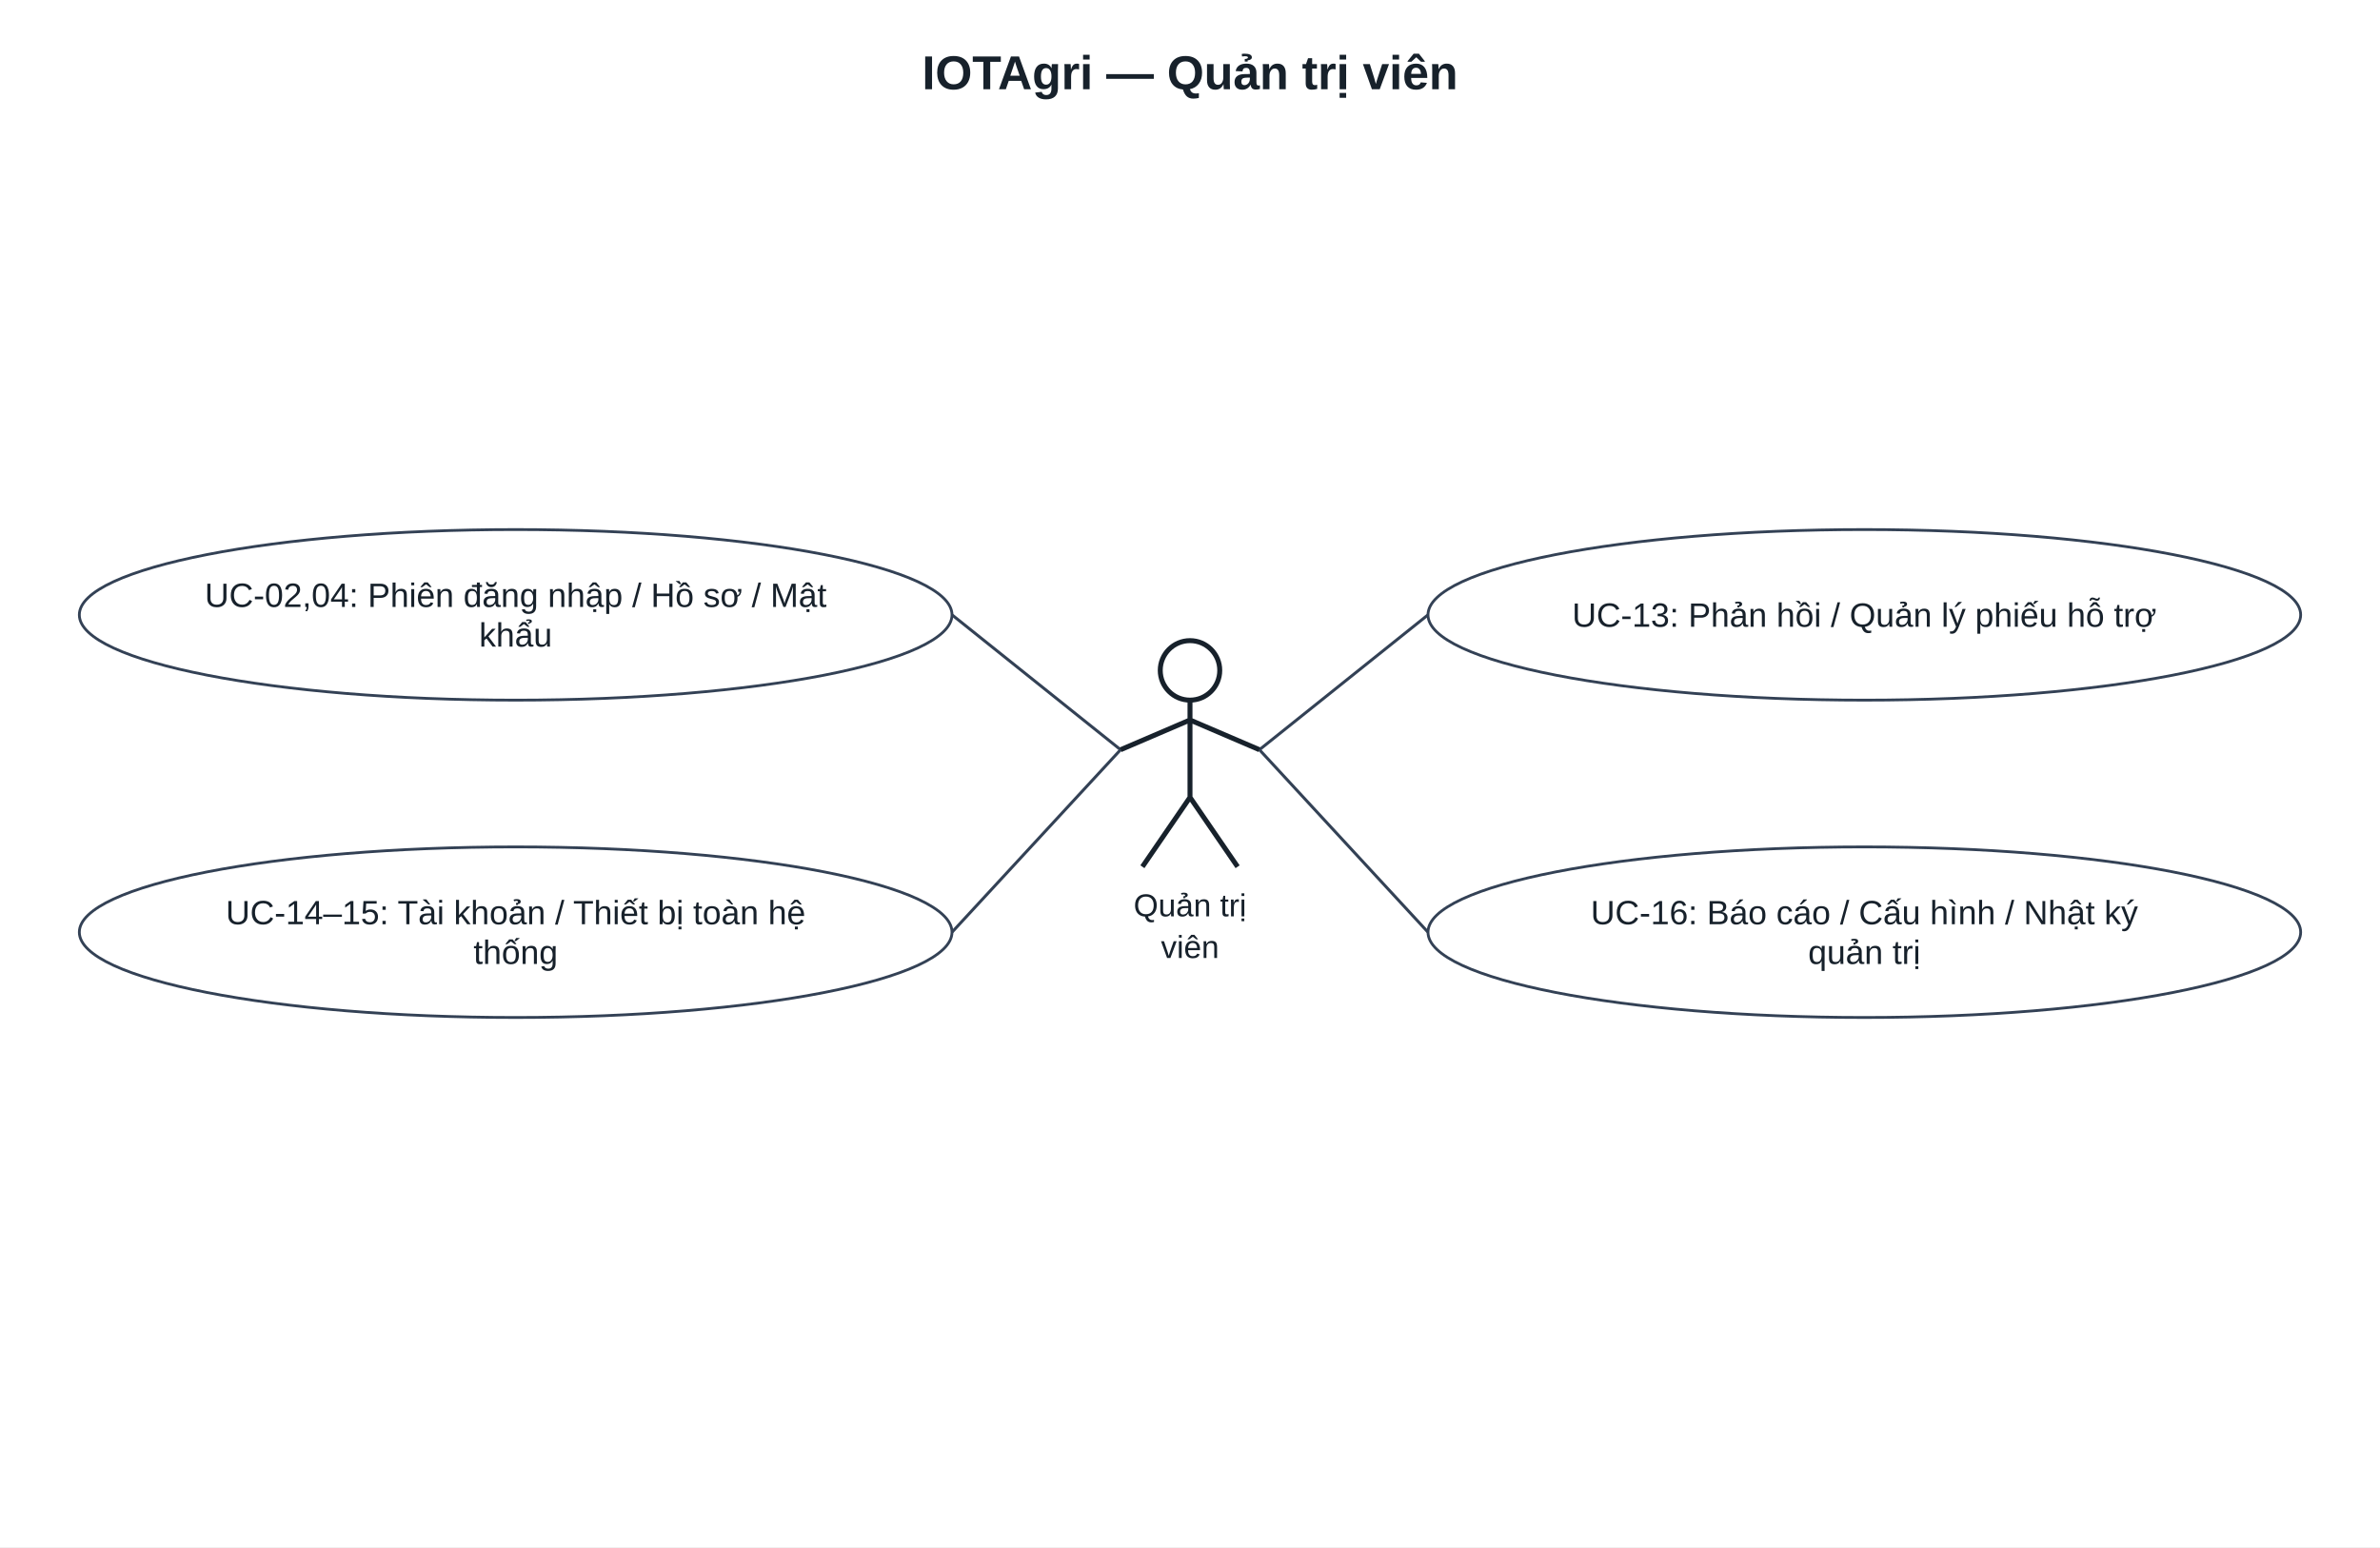
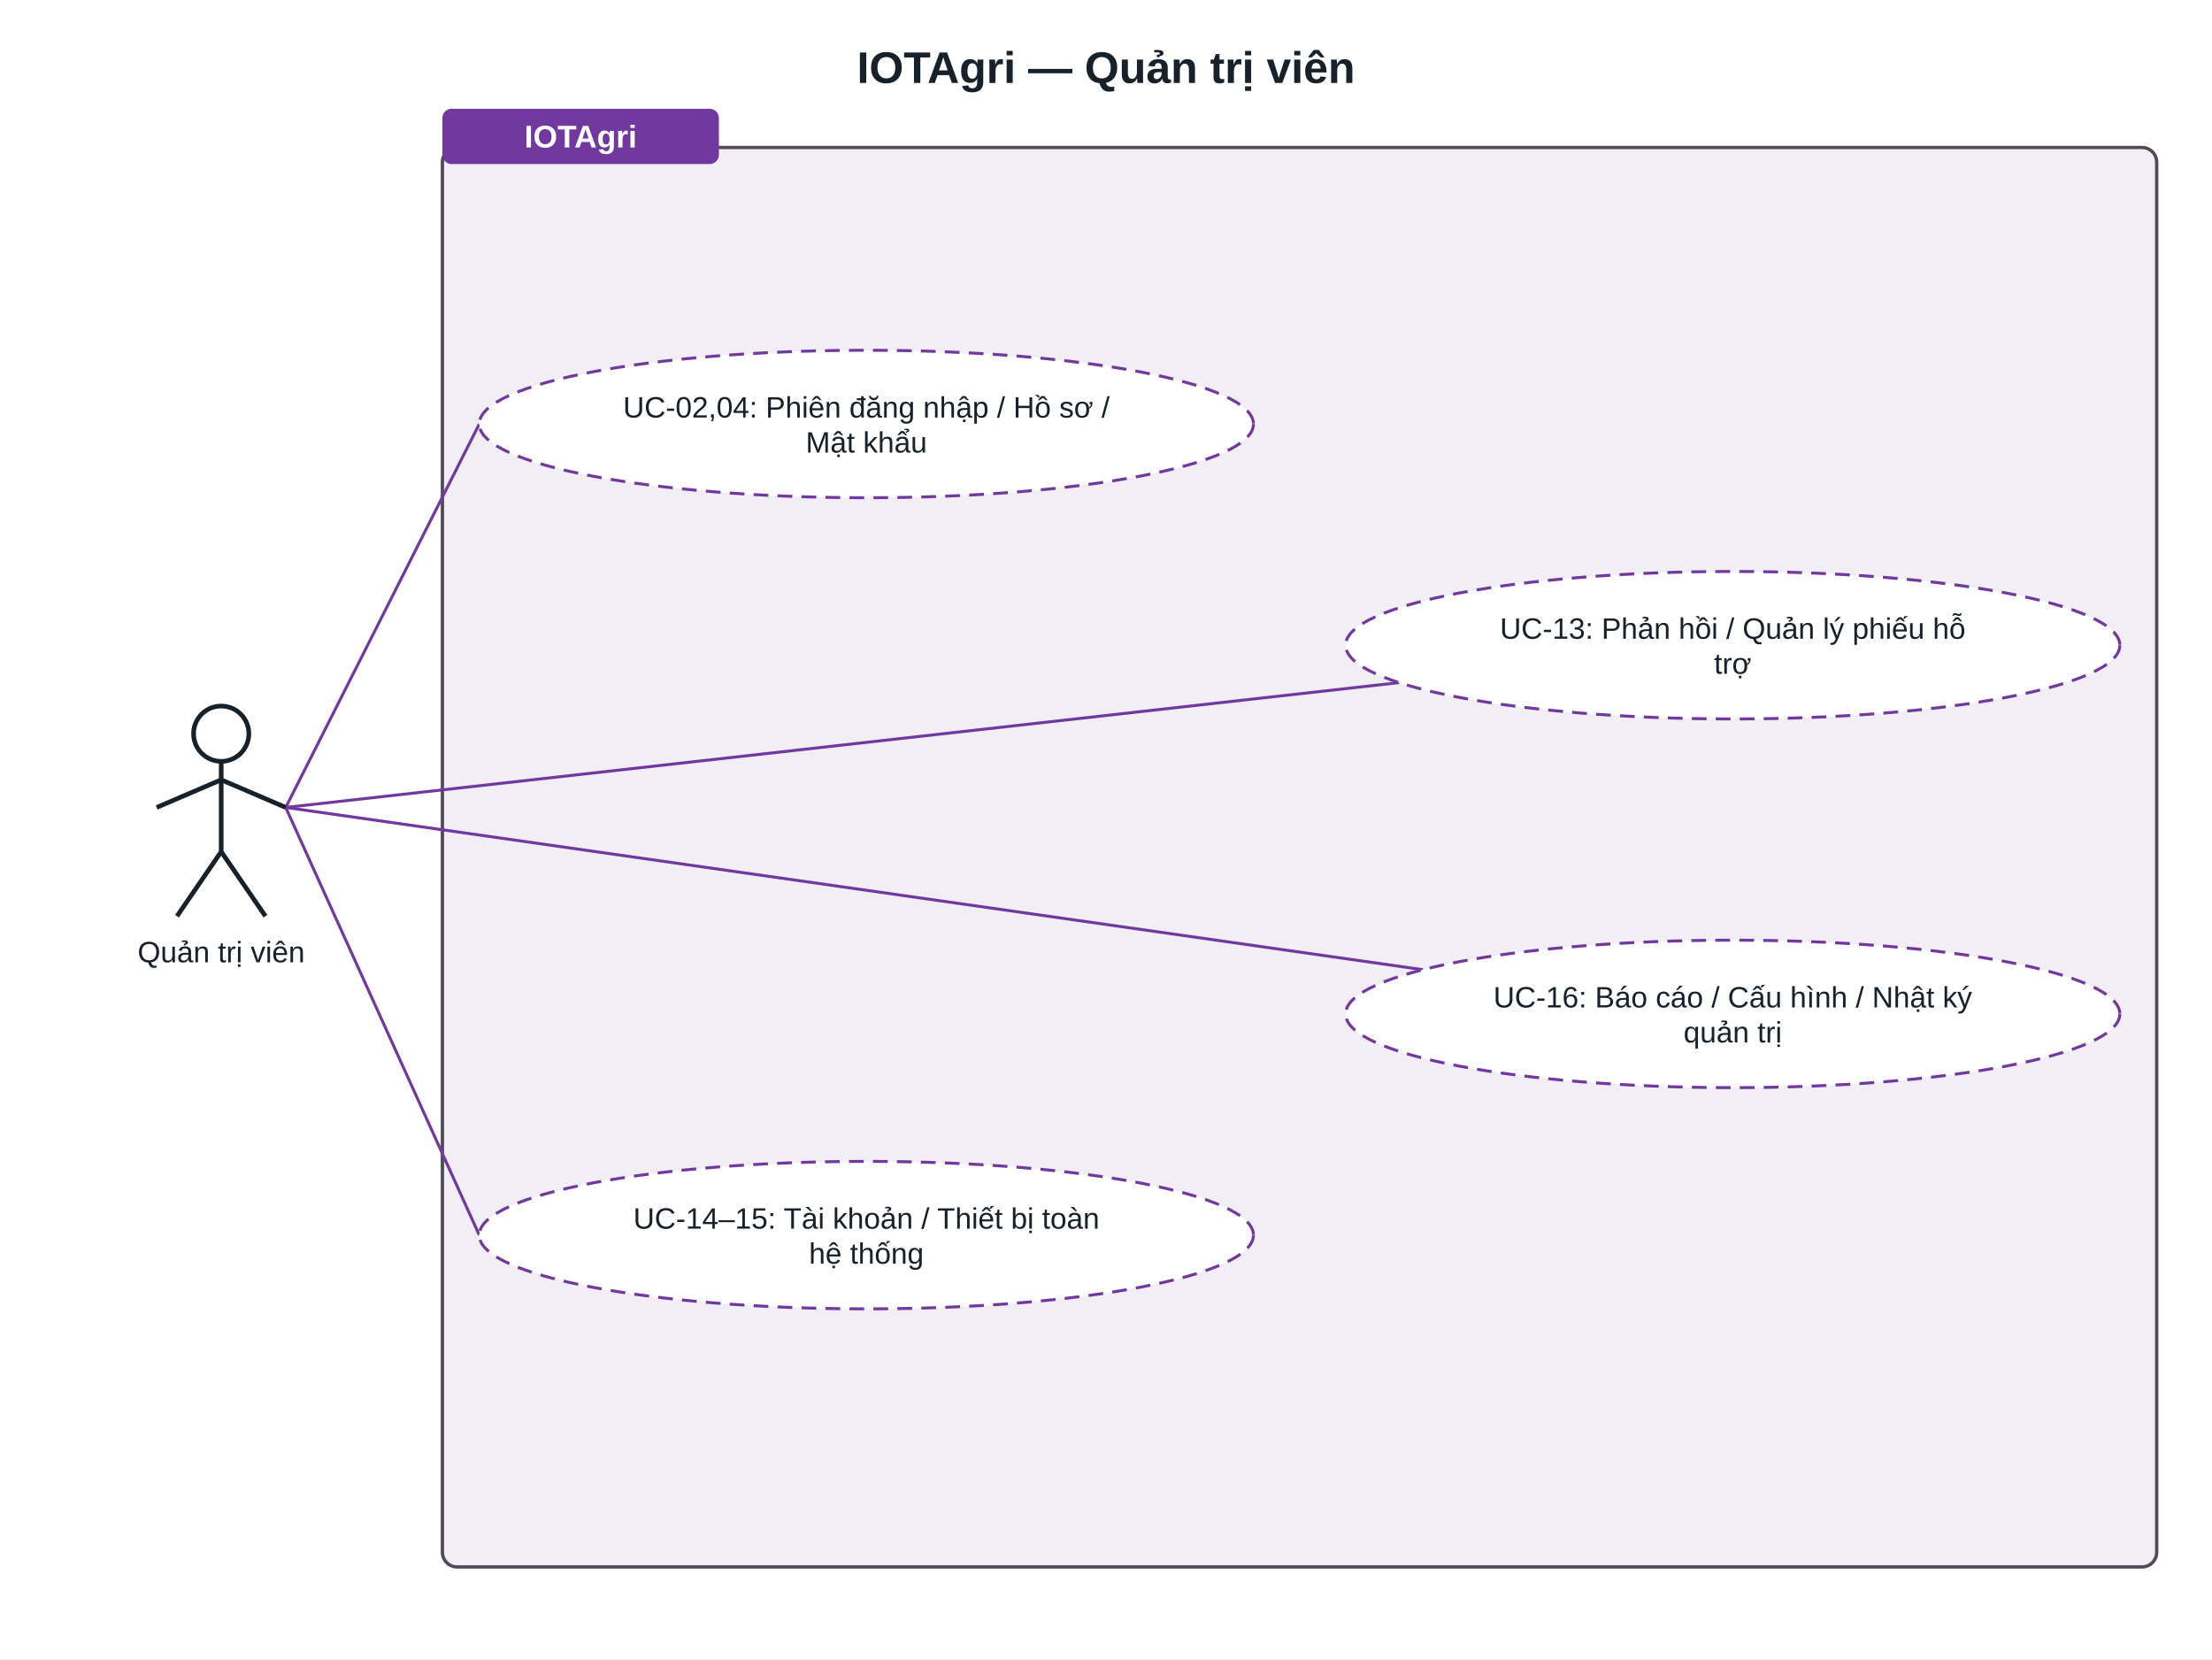
- <svg xmlns="http://www.w3.org/2000/svg" width="1200" height="780" viewBox="0 0 1200 780" role="img" aria-labelledby="title desc">
+ <svg xmlns="http://www.w3.org/2000/svg" width="1200" height="900" viewBox="0 0 1200 900" role="img" aria-labelledby="title desc">
  <rect width="100%" height="100%" fill="white" />
  <g font-family="Arial, sans-serif" fill="#17212b">
    <g data-actor="Admin" transform="translate(0 0)">
      <text x="600" y="45" text-anchor="middle" font-size="24" font-weight="bold">IOTAgri — Quản trị viên</text>
-       <line data-usecase="AdminUC1" x1="565" y1="378" x2="480" y2="310.0" stroke="#334155" stroke-width="1.5" />
-       <ellipse data-usecase="AdminUC1" cx="260" cy="310.0" rx="220" ry="43" fill="#FFFFFF" stroke="#334155" stroke-width="1.4" />
-       <text x="260" y="306.0" text-anchor="middle" font-size="17" font-weight="normal">UC-02,04: Phiên đăng nhập / Hồ sơ / Mật</text>
-       <text x="260" y="326.0" text-anchor="middle" font-size="17" font-weight="normal">khẩu</text>
-       <line data-usecase="AdminUC2" x1="635" y1="378" x2="720" y2="310.0" stroke="#334155" stroke-width="1.5" />
-       <ellipse data-usecase="AdminUC2" cx="940" cy="310.0" rx="220" ry="43" fill="#FFFFFF" stroke="#334155" stroke-width="1.4" />
-       <text x="940" y="316.0" text-anchor="middle" font-size="17" font-weight="normal">UC-13: Phản hồi / Quản lý phiếu hỗ trợ</text>
-       <line data-usecase="AdminUC3" x1="565" y1="378" x2="480" y2="470.0" stroke="#334155" stroke-width="1.5" />
-       <ellipse data-usecase="AdminUC3" cx="260" cy="470.0" rx="220" ry="43" fill="#FFFFFF" stroke="#334155" stroke-width="1.4" />
-       <text x="260" y="466.0" text-anchor="middle" font-size="17" font-weight="normal">UC-14–15: Tài khoản / Thiết bị toàn hệ</text>
-       <text x="260" y="486.0" text-anchor="middle" font-size="17" font-weight="normal">thống</text>
-       <line data-usecase="AdminUC4" x1="635" y1="378" x2="720" y2="470.0" stroke="#334155" stroke-width="1.5" />
-       <ellipse data-usecase="AdminUC4" cx="940" cy="470.0" rx="220" ry="43" fill="#FFFFFF" stroke="#334155" stroke-width="1.4" />
-       <text x="940" y="466.0" text-anchor="middle" font-size="17" font-weight="normal">UC-16: Báo cáo / Cấu hình / Nhật ký</text>
-       <text x="940" y="486.0" text-anchor="middle" font-size="17" font-weight="normal">quản trị</text>
+       <rect data-system="IOTAgri" x="240" y="80" width="930" height="770" rx="8" fill="#f1eef5" stroke="#51485c" stroke-width="1.8" />
+       <rect x="240" y="59" width="150" height="30" rx="5" fill="#7138a0" />
+       <g fill="white">
+         <text x="315" y="80" text-anchor="middle" font-size="17" font-weight="bold">IOTAgri</text>
+       </g>
+       <line data-usecase="AdminUC1" x1="155" y1="438" x2="260.00" y2="230.00" stroke="#7138a0" stroke-width="1.6" />
+       <line data-usecase="AdminUC2" x1="155" y1="438" x2="759.02" y2="370.29" stroke="#7138a0" stroke-width="1.6" />
+       <line data-usecase="AdminUC3" x1="155" y1="438" x2="260.00" y2="670.00" stroke="#7138a0" stroke-width="1.6" />
+       <line data-usecase="AdminUC4" x1="155" y1="438" x2="771.92" y2="526.02" stroke="#7138a0" stroke-width="1.6" />
+       <ellipse data-usecase="AdminUC1" cx="470" cy="230" rx="210" ry="40" fill="#FFFFFF" stroke="#7138a0" stroke-width="1.6" stroke-dasharray="8 5" />
+       <text x="470" y="226.5" text-anchor="middle" font-size="16" font-weight="normal">UC-02,04: Phiên đăng nhập / Hồ sơ /</text>
+       <text x="470" y="245.5" text-anchor="middle" font-size="16" font-weight="normal">Mật khẩu</text>
+       <ellipse data-usecase="AdminUC2" cx="940" cy="350" rx="210" ry="40" fill="#FFFFFF" stroke="#7138a0" stroke-width="1.6" stroke-dasharray="8 5" />
+       <text x="940" y="346.5" text-anchor="middle" font-size="16" font-weight="normal">UC-13: Phản hồi / Quản lý phiếu hỗ</text>
+       <text x="940" y="365.5" text-anchor="middle" font-size="16" font-weight="normal">trợ</text>
+       <ellipse data-usecase="AdminUC3" cx="470" cy="670" rx="210" ry="40" fill="#FFFFFF" stroke="#7138a0" stroke-width="1.6" stroke-dasharray="8 5" />
+       <text x="470" y="666.5" text-anchor="middle" font-size="16" font-weight="normal">UC-14–15: Tài khoản / Thiết bị toàn</text>
+       <text x="470" y="685.5" text-anchor="middle" font-size="16" font-weight="normal">hệ thống</text>
+       <ellipse data-usecase="AdminUC4" cx="940" cy="550" rx="210" ry="40" fill="#FFFFFF" stroke="#7138a0" stroke-width="1.6" stroke-dasharray="8 5" />
+       <text x="940" y="546.5" text-anchor="middle" font-size="16" font-weight="normal">UC-16: Báo cáo / Cấu hình / Nhật ký</text>
+       <text x="940" y="565.5" text-anchor="middle" font-size="16" font-weight="normal">quản trị</text>
      <g fill="none" stroke="#17212b" stroke-width="2.5">
-         <circle cx="600" cy="338" r="15" />
-         <path d="M600 353 V402 M565 378 L600 363 L635 378 M600 402 L576 437 M600 402 L624 437" />
+         <circle cx="120" cy="398" r="15" />
+         <path d="M120 413 V462 M85 438 L120 423 L155 438 M120 462 L96 497 M120 462 L144 497" />
      </g>
-       <text x="600" y="462" text-anchor="middle" font-size="16" font-weight="normal">Quản trị</text>
-       <text x="600" y="483" text-anchor="middle" font-size="16" font-weight="normal">viên</text>
+       <text x="120" y="522" text-anchor="middle" font-size="16" font-weight="normal">Quản trị viên</text>
    </g>
  </g>
</svg>
